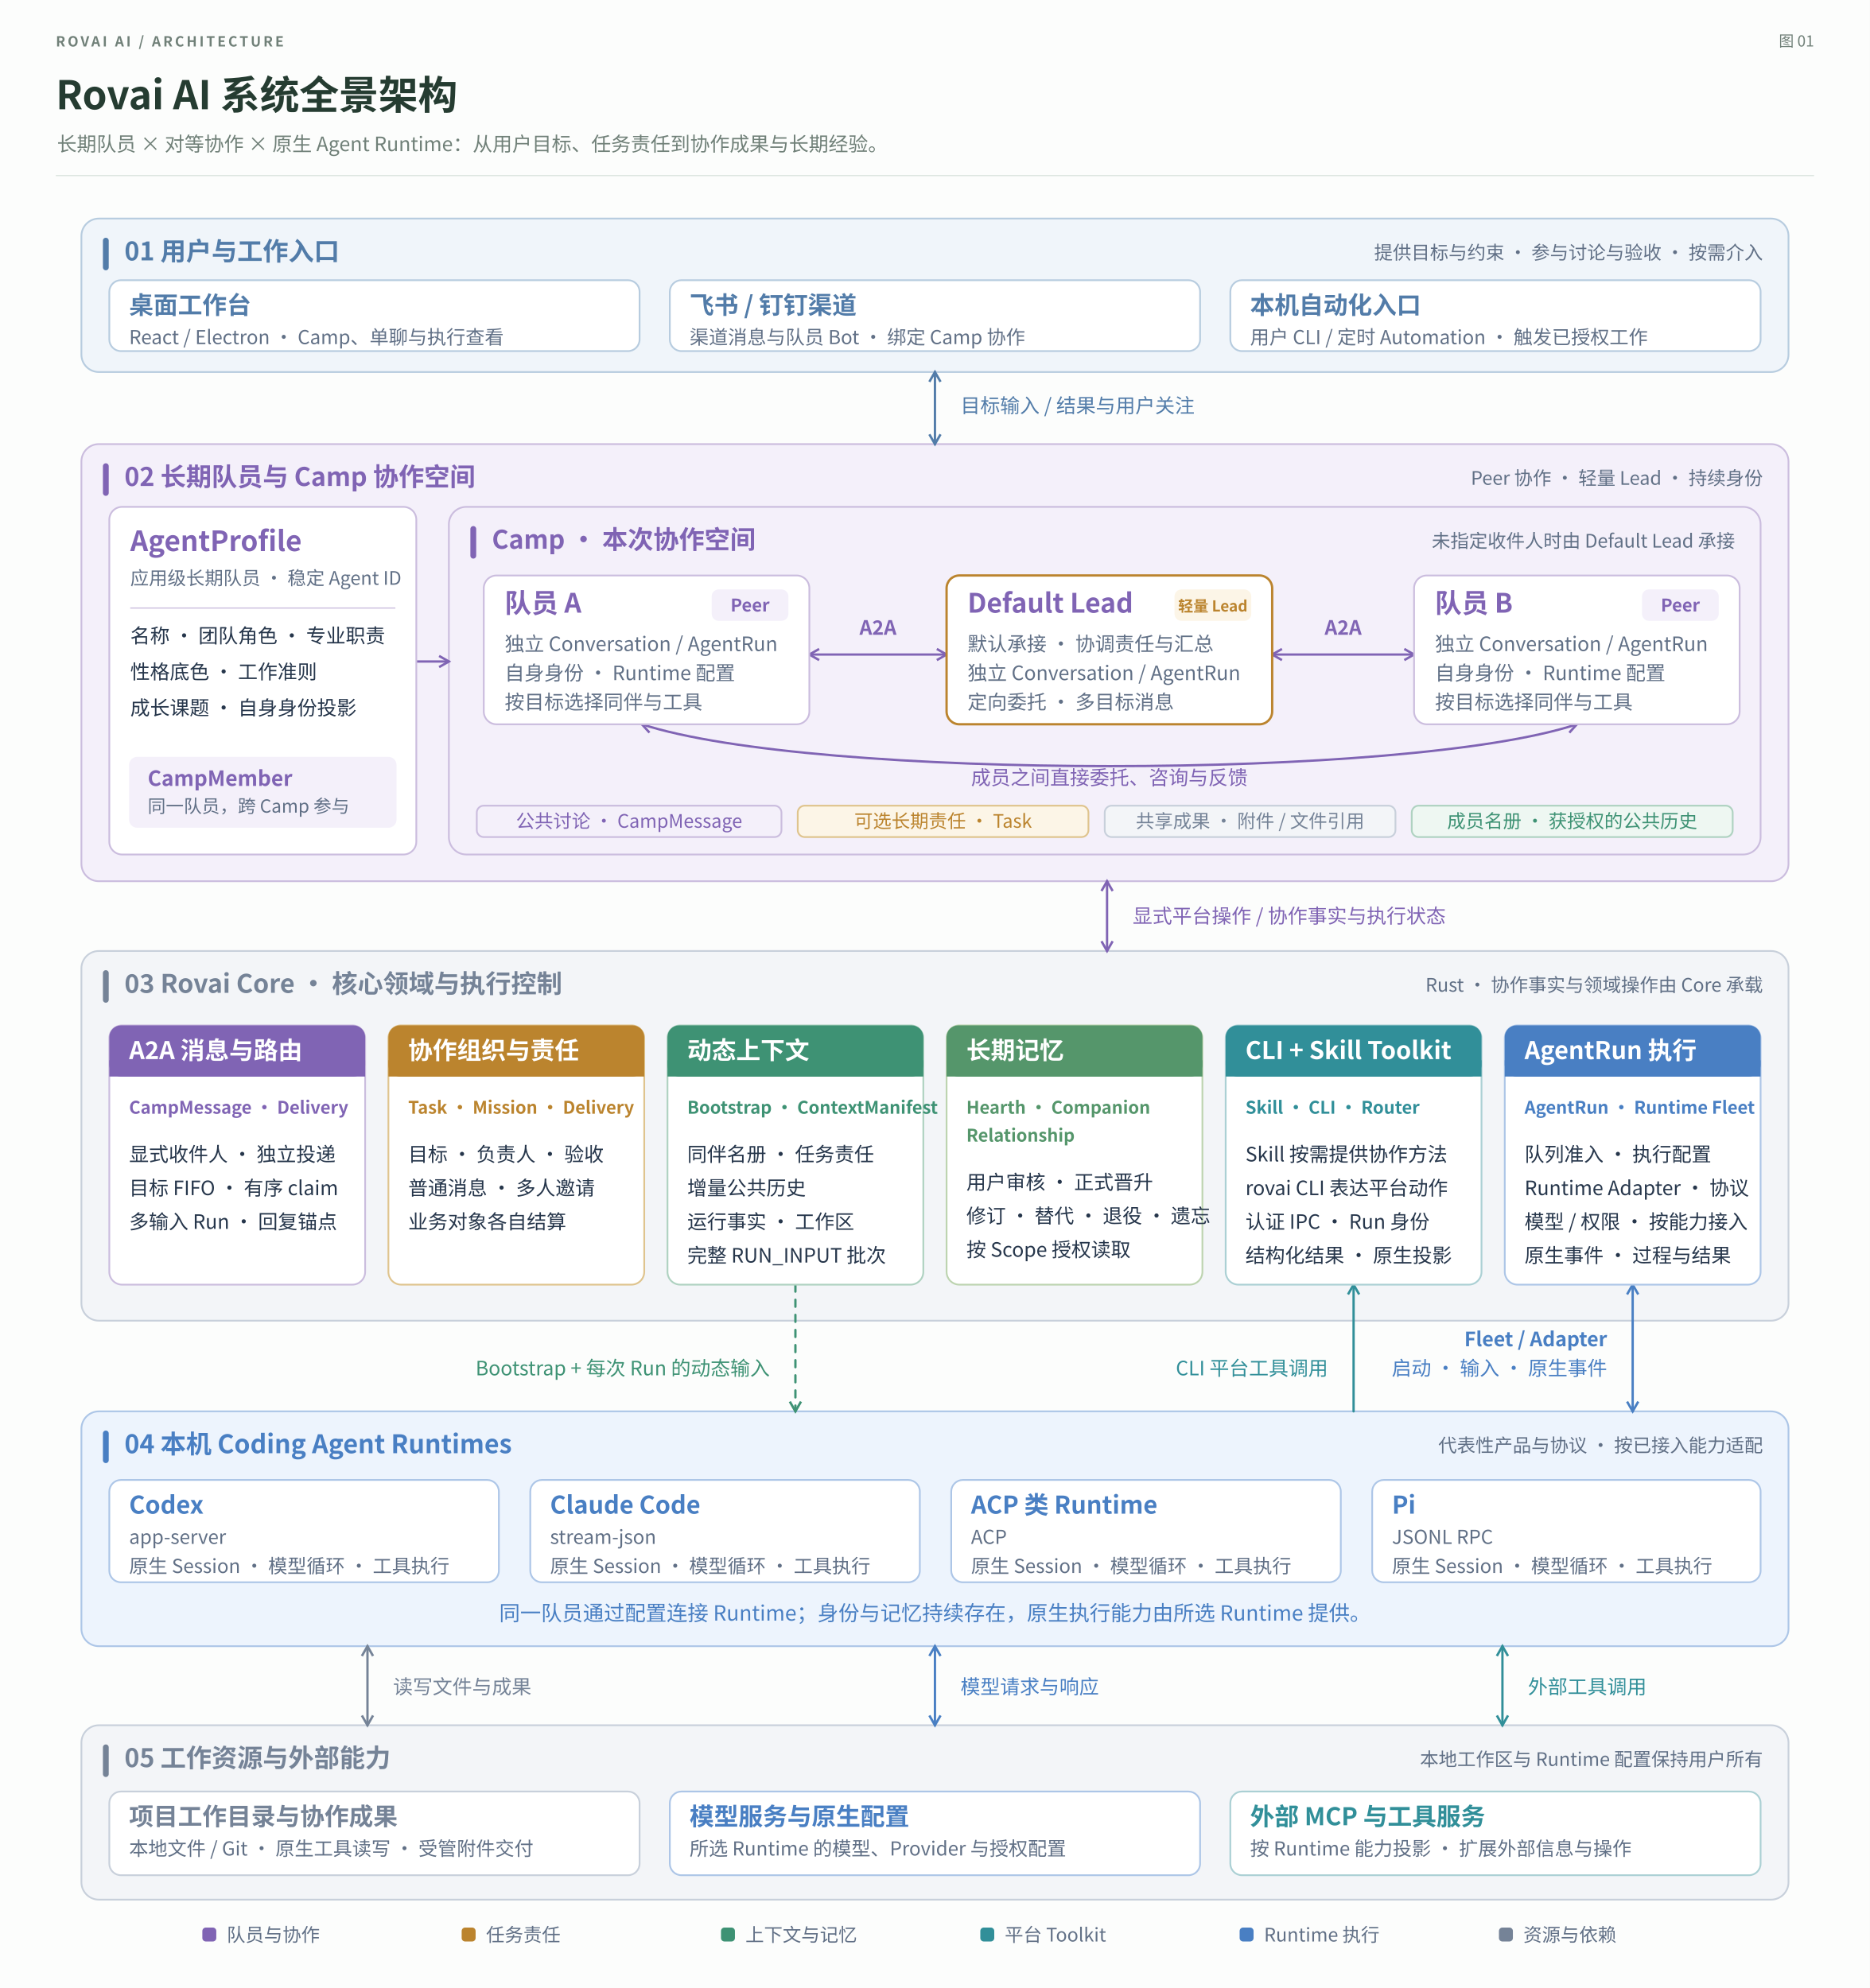
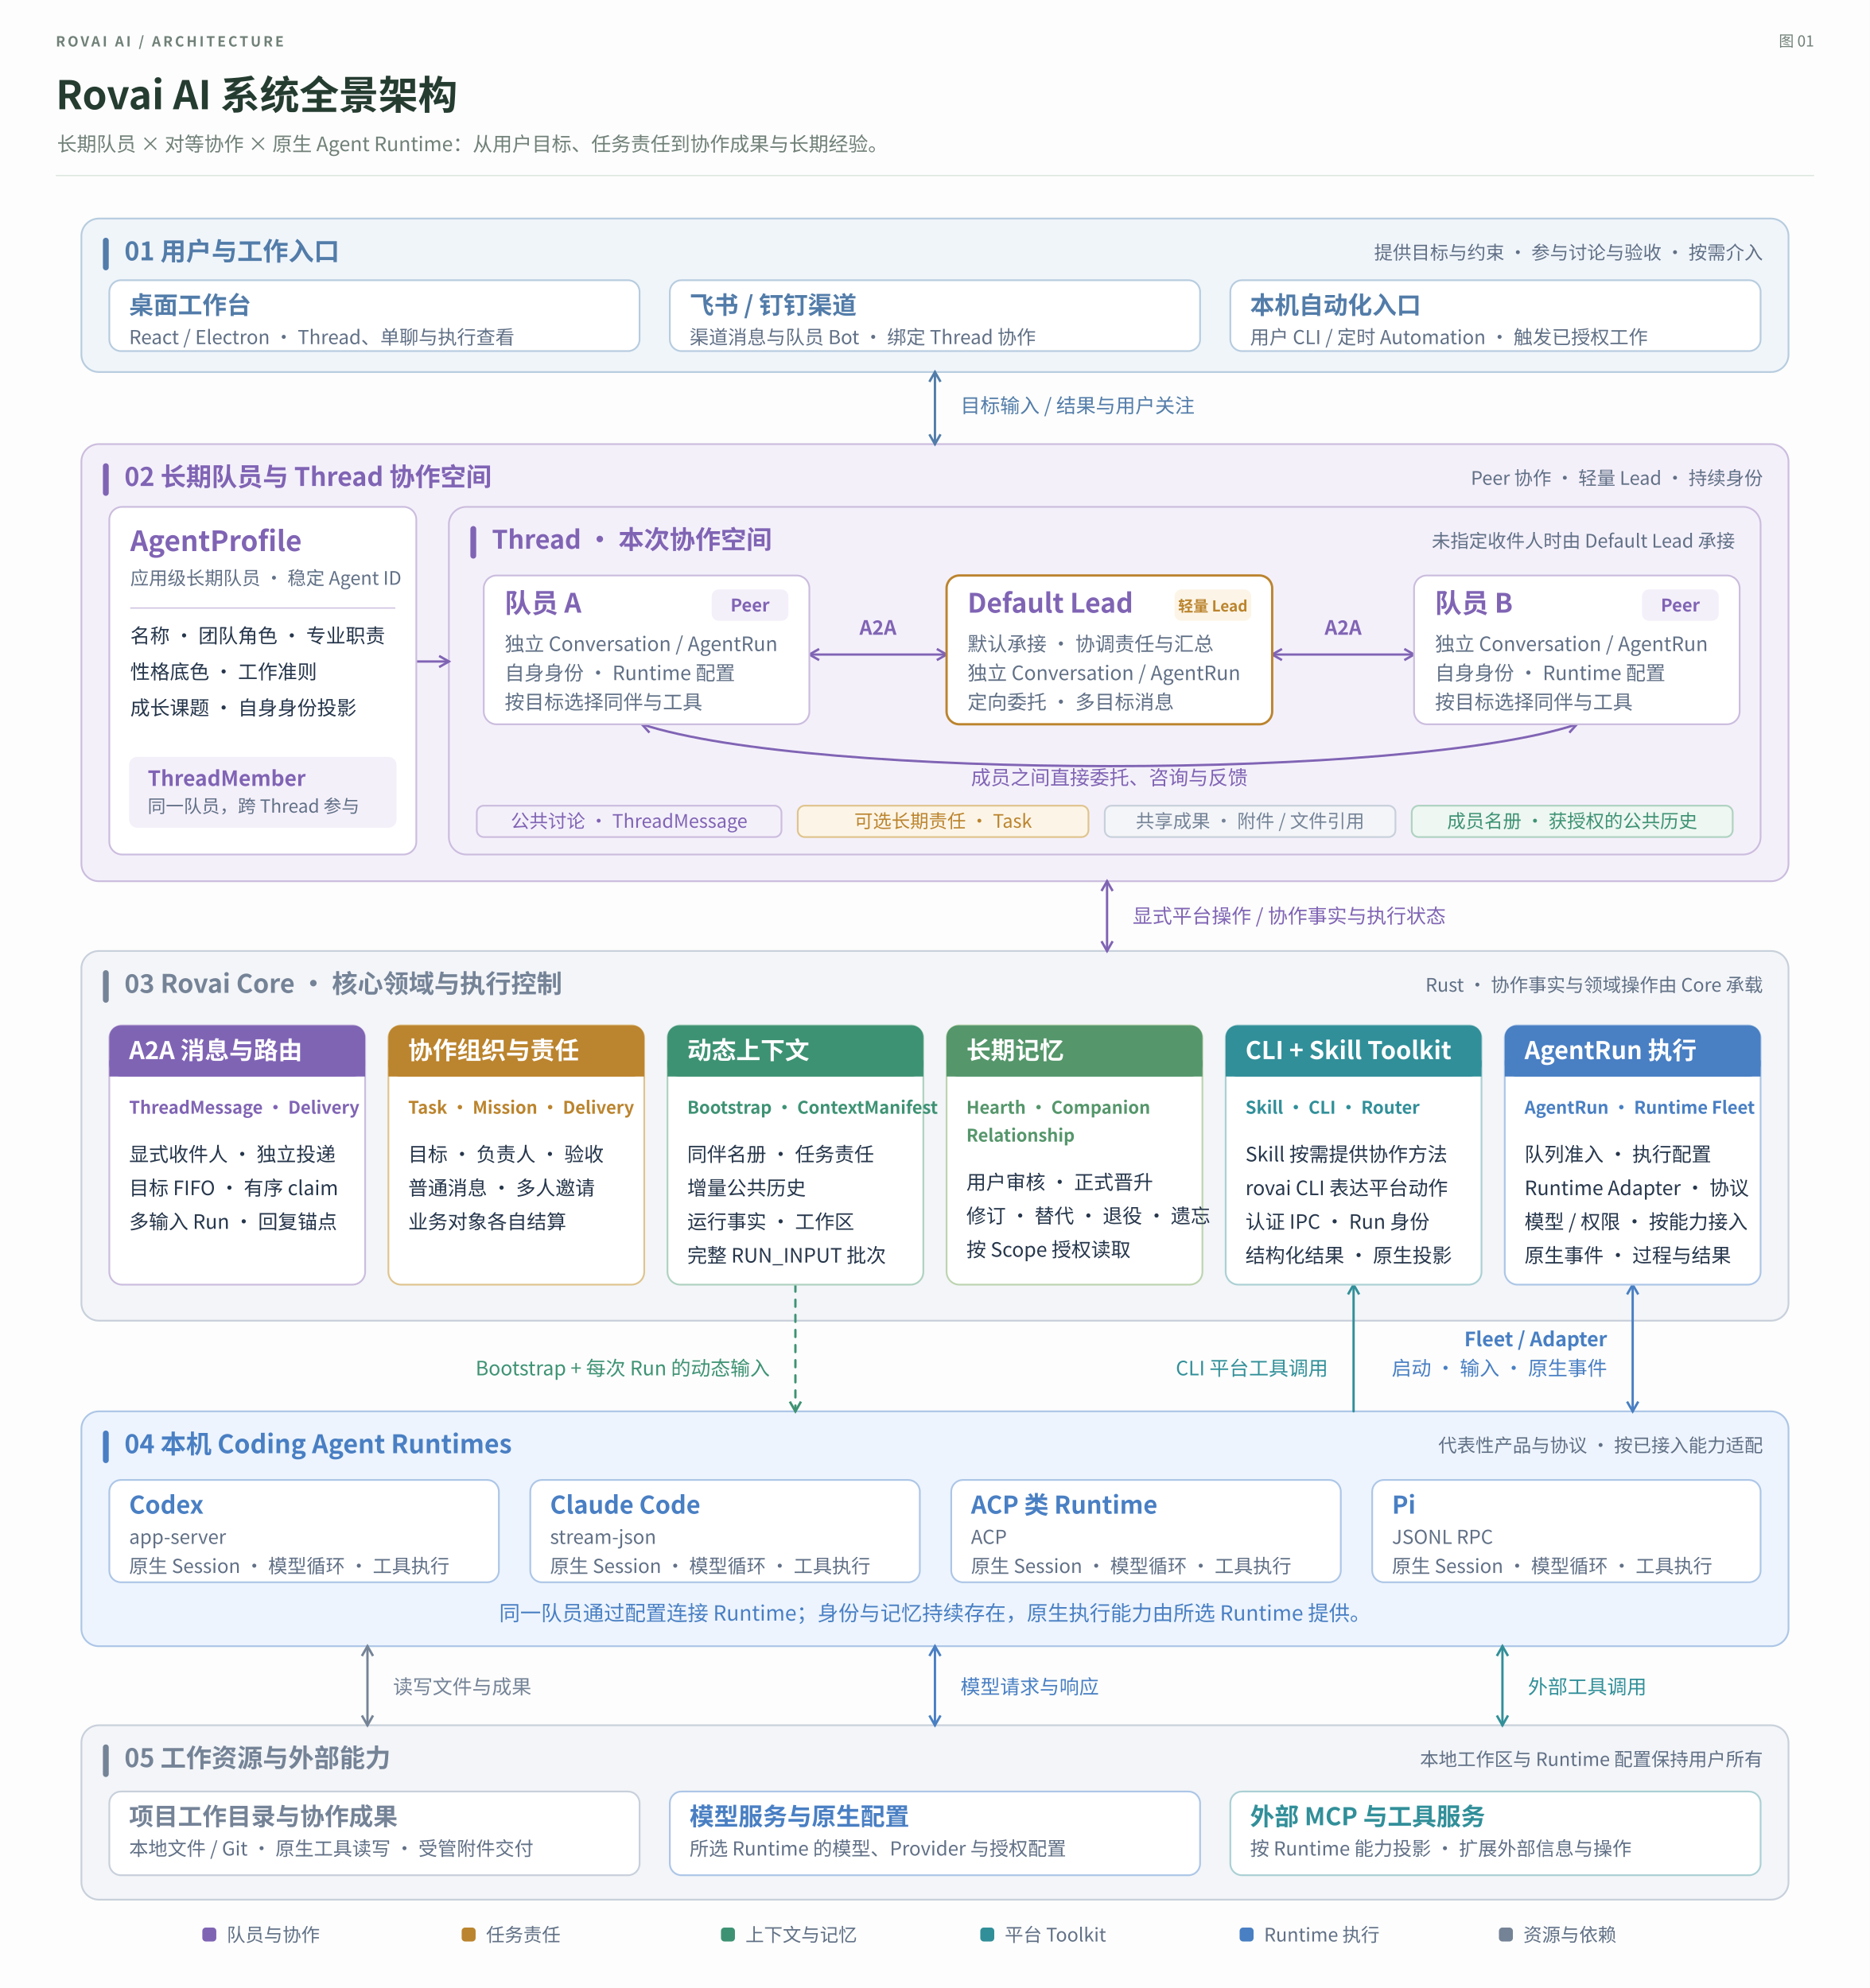
<svg xmlns="http://www.w3.org/2000/svg" width="1608" height="1710" viewBox="0 0 1608 1710" role="img" aria-labelledby="figure-title figure-description">
  <rect width="1608" height="1710" fill="#fcfdfc" />
  <g font-family="PingFang SC, Microsoft YaHei, Noto Sans CJK SC, sans-serif" fill="#253c31">
    <text x="48" y="40" fill="#708078" font-size="12" font-weight="600" letter-spacing="2">ROVAI AI / ARCHITECTURE</text>
    <text x="1560" y="40" fill="#708078" font-size="13" text-anchor="end">图 01</text>
    <text x="48" y="94" font-size="34" font-weight="600">Rovai AI 系统全景架构</text>
    <text x="49" y="130" fill="#708078" font-size="17">长期队员 × 对等协作 × 原生 Agent Runtime：从用户目标、任务责任到协作成果与长期经验。</text>
    <path d="M48 151 H1560" stroke="#dce5df" stroke-width="1" />
  </g>
  <svg viewBox="0 0 1504 1510" x="52" y="174" width="1504" height="1510">
    <defs>
      <marker id="overview-arrow-527ca9" viewBox="0 0 10 10" refX="8" refY="5" markerWidth="6" markerHeight="6" orient="auto-start-reverse">
        <path d="M1 1 L8 5 L1 9" fill="none" stroke="#527ca9" stroke-width="1.7" />
      </marker>
      <marker id="overview-arrow-8064b4" viewBox="0 0 10 10" refX="8" refY="5" markerWidth="6" markerHeight="6" orient="auto-start-reverse">
        <path d="M1 1 L8 5 L1 9" fill="none" stroke="#8064b4" stroke-width="1.7" />
      </marker>
      <marker id="overview-arrow-bb842e" viewBox="0 0 10 10" refX="8" refY="5" markerWidth="6" markerHeight="6" orient="auto-start-reverse">
        <path d="M1 1 L8 5 L1 9" fill="none" stroke="#bb842e" stroke-width="1.7" />
      </marker>
      <marker id="overview-arrow-3e9274" viewBox="0 0 10 10" refX="8" refY="5" markerWidth="6" markerHeight="6" orient="auto-start-reverse">
        <path d="M1 1 L8 5 L1 9" fill="none" stroke="#3e9274" stroke-width="1.7" />
      </marker>
      <marker id="overview-arrow-55966b" viewBox="0 0 10 10" refX="8" refY="5" markerWidth="6" markerHeight="6" orient="auto-start-reverse">
        <path d="M1 1 L8 5 L1 9" fill="none" stroke="#55966b" stroke-width="1.7" />
      </marker>
      <marker id="overview-arrow-318f99" viewBox="0 0 10 10" refX="8" refY="5" markerWidth="6" markerHeight="6" orient="auto-start-reverse">
        <path d="M1 1 L8 5 L1 9" fill="none" stroke="#318f99" stroke-width="1.7" />
      </marker>
      <marker id="overview-arrow-497fc3" viewBox="0 0 10 10" refX="8" refY="5" markerWidth="6" markerHeight="6" orient="auto-start-reverse">
        <path d="M1 1 L8 5 L1 9" fill="none" stroke="#497fc3" stroke-width="1.7" />
      </marker>
      <marker id="overview-arrow-758397" viewBox="0 0 10 10" refX="8" refY="5" markerWidth="6" markerHeight="6" orient="auto-start-reverse">
        <path d="M1 1 L8 5 L1 9" fill="none" stroke="#758397" stroke-width="1.7" />
      </marker>
    </defs>
    <g font-family="PingFang SC, Microsoft YaHei, Noto Sans CJK SC, sans-serif">
      <rect x="18" y="14" width="1468" height="132" rx="15" fill="#f0f5fa" stroke="#b7ccdf" stroke-width="1.5" />
      <path d="M39 33 V56" stroke="#527ca9" stroke-width="5" stroke-linecap="round" />
      <text x="55" y="50" font-size="22" font-weight="600" fill="#527ca9" text-anchor="start">01  用户与工作入口</text>
      <text x="1464" y="49" font-size="16" font-weight="400" fill="#617086" text-anchor="end">提供目标与约束 · 参与讨论与验收 · 按需介入</text>
      <rect x="18" y="208" width="1468" height="376" rx="15" fill="#f4f0fa" stroke="#cbbdde" stroke-width="1.5" />
      <path d="M39 227 V250" stroke="#8064b4" stroke-width="5" stroke-linecap="round" />
-       <text x="55" y="244" font-size="22" font-weight="600" fill="#8064b4" text-anchor="start">02  长期队员与 Camp 协作空间</text>
+       <text x="55" y="244" font-size="22" font-weight="600" fill="#8064b4" text-anchor="start">02  长期队员与 Thread 协作空间</text>
      <text x="1464" y="243" font-size="16" font-weight="400" fill="#617086" text-anchor="end">Peer 协作 · 轻量 Lead · 持续身份</text>
      <rect x="334" y="262" width="1128" height="299" rx="15" fill="#f4f0fa" stroke="#cbbdde" stroke-width="1.5" />
      <path d="M355 281 V304" stroke="#8064b4" stroke-width="5" stroke-linecap="round" />
-       <text x="371" y="298" font-size="22" font-weight="600" fill="#8064b4" text-anchor="start">Camp · 本次协作空间</text>
+       <text x="371" y="298" font-size="22" font-weight="600" fill="#8064b4" text-anchor="start">Thread · 本次协作空间</text>
      <text x="1440" y="297" font-size="16" font-weight="400" fill="#617086" text-anchor="end">未指定收件人时由 Default Lead 承接</text>
      <rect x="18" y="644" width="1468" height="318" rx="15" fill="#f3f5f8" stroke="#c8d0db" stroke-width="1.5" />
      <path d="M39 663 V686" stroke="#758397" stroke-width="5" stroke-linecap="round" />
      <text x="55" y="680" font-size="22" font-weight="600" fill="#758397" text-anchor="start">03  Rovai Core · 核心领域与执行控制</text>
      <text x="1464" y="679" font-size="16" font-weight="400" fill="#617086" text-anchor="end">Rust · 协作事实与领域操作由 Core 承载</text>
      <rect x="18" y="1040" width="1468" height="202" rx="15" fill="#edf4fd" stroke="#adc6e7" stroke-width="1.5" />
      <path d="M39 1059 V1082" stroke="#497fc3" stroke-width="5" stroke-linecap="round" />
      <text x="55" y="1076" font-size="22" font-weight="600" fill="#497fc3" text-anchor="start">04  本机 Coding Agent Runtimes</text>
      <text x="1464" y="1075" font-size="16" font-weight="400" fill="#617086" text-anchor="end">代表性产品与协议 · 按已接入能力适配</text>
      <rect x="18" y="1310" width="1468" height="150" rx="15" fill="#f3f5f8" stroke="#c8d0db" stroke-width="1.5" />
      <path d="M39 1329 V1352" stroke="#758397" stroke-width="5" stroke-linecap="round" />
      <text x="55" y="1346" font-size="22" font-weight="600" fill="#758397" text-anchor="start">05  工作资源与外部能力</text>
      <text x="1464" y="1345" font-size="16" font-weight="400" fill="#617086" text-anchor="end">本地工作区与 Runtime 配置保持用户所有</text>
      <path d="M752 146 V208" fill="none" stroke="#527ca9" stroke-width="2" stroke-linecap="round" stroke-linejoin="round" marker-end="url(#overview-arrow-527ca9)" marker-start="url(#overview-arrow-527ca9)" />
      <text x="774" y="181" font-size="17" font-weight="400" fill="#527ca9" text-anchor="start">目标输入 / 结果与用户关注</text>
      <path d="M306 395 H334" fill="none" stroke="#8064b4" stroke-width="2" stroke-linecap="round" stroke-linejoin="round" marker-end="url(#overview-arrow-8064b4)" />
      <path d="M644 389 H762" fill="none" stroke="#8064b4" stroke-width="2" stroke-linecap="round" stroke-linejoin="round" marker-end="url(#overview-arrow-8064b4)" marker-start="url(#overview-arrow-8064b4)" />
      <text x="703" y="372" font-size="17" font-weight="600" fill="#8064b4" text-anchor="middle">A2A</text>
      <path d="M1042 389 H1164" fill="none" stroke="#8064b4" stroke-width="2" stroke-linecap="round" stroke-linejoin="round" marker-end="url(#overview-arrow-8064b4)" marker-start="url(#overview-arrow-8064b4)" />
      <text x="1103" y="372" font-size="17" font-weight="600" fill="#8064b4" text-anchor="middle">A2A</text>
      <path d="M500 449 C647 497 1159 497 1304 449" fill="none" stroke="#8064b4" stroke-width="2" stroke-linecap="round" stroke-linejoin="round" marker-end="url(#overview-arrow-8064b4)" marker-start="url(#overview-arrow-8064b4)" />
      <text x="902" y="501" font-size="17" font-weight="400" fill="#8064b4" text-anchor="middle">成员之间直接委托、咨询与反馈</text>
      <path d="M900 584 V644" fill="none" stroke="#8064b4" stroke-width="2" stroke-linecap="round" stroke-linejoin="round" marker-end="url(#overview-arrow-8064b4)" marker-start="url(#overview-arrow-8064b4)" />
      <text x="922" y="620" font-size="17" font-weight="400" fill="#8064b4" text-anchor="start">显式平台操作 / 协作事实与执行状态</text>
      <path d="M632 931 V1040" fill="none" stroke="#3e9274" stroke-width="2" stroke-linecap="round" stroke-linejoin="round" stroke-dasharray="6 7" marker-end="url(#overview-arrow-3e9274)" />
      <text x="610" y="1009" font-size="17" font-weight="400" fill="#3e9274" text-anchor="end">Bootstrap + 每次 Run 的动态输入</text>
      <path d="M1112 1040 V931" fill="none" stroke="#318f99" stroke-width="2" stroke-linecap="round" stroke-linejoin="round" marker-end="url(#overview-arrow-318f99)" />
      <text x="1090" y="1009" font-size="17" font-weight="400" fill="#318f99" text-anchor="end">CLI 平台工具调用</text>
      <path d="M1352 931 V1040" fill="none" stroke="#497fc3" stroke-width="2" stroke-linecap="round" stroke-linejoin="round" marker-end="url(#overview-arrow-497fc3)" marker-start="url(#overview-arrow-497fc3)" />
      <text x="1330" y="984" font-size="17" font-weight="600" fill="#497fc3" text-anchor="end">Fleet / Adapter</text>
      <text x="1330" y="1009" font-size="17" font-weight="400" fill="#497fc3" text-anchor="end">启动 · 输入 · 原生事件</text>
      <path d="M264 1242 V1310" fill="none" stroke="#758397" stroke-width="2" stroke-linecap="round" stroke-linejoin="round" marker-end="url(#overview-arrow-758397)" marker-start="url(#overview-arrow-758397)" />
      <text x="286" y="1283" font-size="17" font-weight="400" fill="#758397" text-anchor="start">读写文件与成果</text>
      <path d="M752 1242 V1310" fill="none" stroke="#497fc3" stroke-width="2" stroke-linecap="round" stroke-linejoin="round" marker-end="url(#overview-arrow-497fc3)" marker-start="url(#overview-arrow-497fc3)" />
      <text x="774" y="1283" font-size="17" font-weight="400" fill="#497fc3" text-anchor="start">模型请求与响应</text>
      <path d="M1240 1242 V1310" fill="none" stroke="#318f99" stroke-width="2" stroke-linecap="round" stroke-linejoin="round" marker-end="url(#overview-arrow-318f99)" marker-start="url(#overview-arrow-318f99)" />
      <text x="1262" y="1283" font-size="17" font-weight="400" fill="#318f99" text-anchor="start">外部工具调用</text>
      <rect x="42" y="67" width="456" height="61" rx="10" fill="#ffffff" stroke="#b7ccdf" stroke-width="1.5" />
      <text x="59" y="96" font-size="21" font-weight="600" fill="#527ca9" text-anchor="start">桌面工作台</text>
-       <text x="59" y="122" font-size="16.5" font-weight="400" fill="#617086" text-anchor="start">React / Electron · Camp、单聊与执行查看</text>
+       <text x="59" y="122" font-size="16.5" font-weight="400" fill="#617086" text-anchor="start">React / Electron · Thread、单聊与执行查看</text>
      <rect x="524" y="67" width="456" height="61" rx="10" fill="#ffffff" stroke="#b7ccdf" stroke-width="1.5" />
      <text x="541" y="96" font-size="21" font-weight="600" fill="#527ca9" text-anchor="start">飞书 / 钉钉渠道</text>
-       <text x="541" y="122" font-size="16.5" font-weight="400" fill="#617086" text-anchor="start">渠道消息与队员 Bot · 绑定 Camp 协作</text>
+       <text x="541" y="122" font-size="16.5" font-weight="400" fill="#617086" text-anchor="start">渠道消息与队员 Bot · 绑定 Thread 协作</text>
      <rect x="1006" y="67" width="456" height="61" rx="10" fill="#ffffff" stroke="#b7ccdf" stroke-width="1.5" />
      <text x="1023" y="96" font-size="21" font-weight="600" fill="#527ca9" text-anchor="start">本机自动化入口</text>
      <text x="1023" y="122" font-size="16.5" font-weight="400" fill="#617086" text-anchor="start">用户 CLI / 定时 Automation · 触发已授权工作</text>
      <rect x="42" y="262" width="264" height="299" rx="11" fill="#ffffff" stroke="#cbbdde" stroke-width="1.5" />
      <text x="60" y="300" font-size="24" font-weight="600" fill="#8064b4" text-anchor="start">AgentProfile</text>
      <text x="60" y="329" font-size="16" font-weight="400" fill="#617086" text-anchor="start">应用级长期队员 · 稳定 Agent ID</text>
      <path d="M60 349 H288" stroke="#cbbdde" />
      <text x="60" y="379" font-size="17" font-weight="400" fill="#26364b" text-anchor="start">名称 · 团队角色 · 专业职责</text>
      <text x="60" y="410" font-size="17" font-weight="400" fill="#26364b" text-anchor="start">性格底色 · 工作准则</text>
      <text x="60" y="441" font-size="17" font-weight="400" fill="#26364b" text-anchor="start">成长课题 · 自身身份投影</text>
      <rect x="59" y="477" width="230" height="61" rx="7" fill="#f4f0fa" stroke="none" stroke-width="1.5" />
-       <text x="75" y="502" font-size="18" font-weight="600" fill="#8064b4" text-anchor="start">CampMember</text>
-       <text x="75" y="525" font-size="15.5" font-weight="400" fill="#617086" text-anchor="start">同一队员，跨 Camp 参与</text>
+       <text x="75" y="502" font-size="18" font-weight="600" fill="#8064b4" text-anchor="start">ThreadMember</text>
+       <text x="75" y="525" font-size="15.5" font-weight="400" fill="#617086" text-anchor="start">同一队员，跨 Thread 参与</text>
      <rect x="364" y="321" width="280" height="128" rx="11" fill="#ffffff" stroke="#cbbdde" stroke-width="1.5" />
      <text x="382" y="353" font-size="23" font-weight="600" fill="#8064b4" text-anchor="start">队员 A</text>
      <rect x="560" y="333" width="66" height="27" rx="6" fill="#f4f0fa" stroke="none" stroke-width="1.5" />
      <text x="593" y="352" font-size="15" font-weight="600" fill="#8064b4" text-anchor="middle">Peer</text>
      <text x="382" y="386" font-size="17" font-weight="400" fill="#617086" text-anchor="start">独立 Conversation / AgentRun</text>
      <text x="382" y="411" font-size="17" font-weight="400" fill="#617086" text-anchor="start">自身身份 · Runtime 配置</text>
      <text x="382" y="436" font-size="17" font-weight="400" fill="#617086" text-anchor="start">按目标选择同伴与工具</text>
      <rect x="762" y="321" width="280" height="128" rx="11" fill="#ffffff" stroke="#bb842e" stroke-width="2" />
      <text x="780" y="353" font-size="23" font-weight="600" fill="#8064b4" text-anchor="start">Default Lead</text>
      <rect x="958" y="333" width="66" height="27" rx="6" fill="#fcf5e7" stroke="none" stroke-width="1.5" />
      <text x="991" y="352" font-size="13" font-weight="600" fill="#bb842e" text-anchor="middle">轻量 Lead</text>
      <text x="780" y="386" font-size="17" font-weight="400" fill="#617086" text-anchor="start">默认承接 · 协调责任与汇总</text>
      <text x="780" y="411" font-size="17" font-weight="400" fill="#617086" text-anchor="start">独立 Conversation / AgentRun</text>
      <text x="780" y="436" font-size="17" font-weight="400" fill="#617086" text-anchor="start">定向委托 · 多目标消息</text>
      <rect x="1164" y="321" width="280" height="128" rx="11" fill="#ffffff" stroke="#cbbdde" stroke-width="1.5" />
      <text x="1182" y="353" font-size="23" font-weight="600" fill="#8064b4" text-anchor="start">队员 B</text>
      <rect x="1360" y="333" width="66" height="27" rx="6" fill="#f4f0fa" stroke="none" stroke-width="1.5" />
      <text x="1393" y="352" font-size="15" font-weight="600" fill="#8064b4" text-anchor="middle">Peer</text>
      <text x="1182" y="386" font-size="17" font-weight="400" fill="#617086" text-anchor="start">独立 Conversation / AgentRun</text>
      <text x="1182" y="411" font-size="17" font-weight="400" fill="#617086" text-anchor="start">自身身份 · Runtime 配置</text>
      <text x="1182" y="436" font-size="17" font-weight="400" fill="#617086" text-anchor="start">按目标选择同伴与工具</text>
      <rect x="358" y="519" width="262" height="27" rx="6" fill="#f4f0fa" stroke="#cbbdde" stroke-width="1.5" />
-       <text x="489" y="538" font-size="16" font-weight="400" fill="#8064b4" text-anchor="middle">公共讨论 · CampMessage</text>
+       <text x="489" y="538" font-size="16" font-weight="400" fill="#8064b4" text-anchor="middle">公共讨论 · ThreadMessage</text>
      <rect x="634" y="519" width="250" height="27" rx="6" fill="#fcf5e7" stroke="#dfc48e" stroke-width="1.5" />
      <text x="759" y="538" font-size="16" font-weight="400" fill="#bb842e" text-anchor="middle">可选长期责任 · Task</text>
      <rect x="898" y="519" width="250" height="27" rx="6" fill="#f3f5f8" stroke="#c8d0db" stroke-width="1.5" />
      <text x="1023" y="538" font-size="16" font-weight="400" fill="#758397" text-anchor="middle">共享成果 · 附件 / 文件引用</text>
      <rect x="1162" y="519" width="276" height="27" rx="6" fill="#eef7f2" stroke="#afd2c1" stroke-width="1.5" />
      <text x="1300" y="538" font-size="16" font-weight="400" fill="#3e9274" text-anchor="middle">成员名册 · 获授权的公共历史</text>
      <rect x="42" y="708" width="220" height="223" rx="11" fill="#ffffff" stroke="#cbbdde" stroke-width="1.5" />
      <rect x="42" y="708" width="220" height="44" rx="10" fill="#8064b4" stroke="none" stroke-width="1.5" />
      <rect x="42" y="738" width="220" height="14" fill="#8064b4" />
      <text x="59" y="737" font-size="21" font-weight="600" fill="#fff" text-anchor="start">A2A 消息与路由</text>
-       <text x="59" y="784" font-size="15" font-weight="600" fill="#8064b4" text-anchor="start">CampMessage · Delivery</text>
+       <text x="59" y="784" font-size="15" font-weight="600" fill="#8064b4" text-anchor="start">ThreadMessage · Delivery</text>
      <text x="59" y="825" font-size="17" font-weight="400" fill="#26364b" text-anchor="start">显式收件人 · 独立投递</text>
      <text x="59" y="854" font-size="17" font-weight="400" fill="#26364b" text-anchor="start">目标 FIFO · 有序 claim</text>
      <text x="59" y="883" font-size="17" font-weight="400" fill="#26364b" text-anchor="start">多输入 Run · 回复锚点</text>
      <rect x="282" y="708" width="220" height="223" rx="11" fill="#ffffff" stroke="#dfc48e" stroke-width="1.5" />
      <rect x="282" y="708" width="220" height="44" rx="10" fill="#bb842e" stroke="none" stroke-width="1.5" />
      <rect x="282" y="738" width="220" height="14" fill="#bb842e" />
      <text x="299" y="737" font-size="21" font-weight="600" fill="#fff" text-anchor="start">协作组织与责任</text>
      <text x="299" y="784" font-size="15" font-weight="600" fill="#bb842e" text-anchor="start">Task · Mission · Delivery</text>
      <text x="299" y="825" font-size="17" font-weight="400" fill="#26364b" text-anchor="start">目标 · 负责人 · 验收</text>
      <text x="299" y="854" font-size="17" font-weight="400" fill="#26364b" text-anchor="start">普通消息 · 多人邀请</text>
      <text x="299" y="883" font-size="17" font-weight="400" fill="#26364b" text-anchor="start">业务对象各自结算</text>
      <rect x="522" y="708" width="220" height="223" rx="11" fill="#ffffff" stroke="#afd2c1" stroke-width="1.5" />
      <rect x="522" y="708" width="220" height="44" rx="10" fill="#3e9274" stroke="none" stroke-width="1.5" />
      <rect x="522" y="738" width="220" height="14" fill="#3e9274" />
      <text x="539" y="737" font-size="21" font-weight="600" fill="#fff" text-anchor="start">动态上下文</text>
      <text x="539" y="784" font-size="15" font-weight="600" fill="#3e9274" text-anchor="start">Bootstrap · ContextManifest</text>
      <text x="539" y="825" font-size="17" font-weight="400" fill="#26364b" text-anchor="start">同伴名册 · 任务责任</text>
      <text x="539" y="854" font-size="17" font-weight="400" fill="#26364b" text-anchor="start">增量公共历史</text>
      <text x="539" y="883" font-size="17" font-weight="400" fill="#26364b" text-anchor="start">运行事实 · 工作区</text>
      <text x="539" y="912" font-size="17" font-weight="400" fill="#26364b" text-anchor="start">完整 RUN_INPUT 批次</text>
      <rect x="762" y="708" width="220" height="223" rx="11" fill="#ffffff" stroke="#bdd4b0" stroke-width="1.5" />
      <rect x="762" y="708" width="220" height="44" rx="10" fill="#55966b" stroke="none" stroke-width="1.5" />
      <rect x="762" y="738" width="220" height="14" fill="#55966b" />
      <text x="779" y="737" font-size="21" font-weight="600" fill="#fff" text-anchor="start">长期记忆</text>
      <text x="779" y="784" font-size="15" font-weight="600" fill="#55966b" text-anchor="start">Hearth · Companion</text>
      <text x="779" y="808" font-size="15" font-weight="600" fill="#55966b" text-anchor="start">Relationship</text>
      <text x="779" y="849" font-size="17" font-weight="400" fill="#26364b" text-anchor="start">用户审核 · 正式晋升</text>
      <text x="779" y="878" font-size="17" font-weight="400" fill="#26364b" text-anchor="start">修订 · 替代 · 退役 · 遗忘</text>
      <text x="779" y="907" font-size="17" font-weight="400" fill="#26364b" text-anchor="start">按 Scope 授权读取</text>
      <rect x="1002" y="708" width="220" height="223" rx="11" fill="#ffffff" stroke="#abd0d4" stroke-width="1.5" />
      <rect x="1002" y="708" width="220" height="44" rx="10" fill="#318f99" stroke="none" stroke-width="1.5" />
      <rect x="1002" y="738" width="220" height="14" fill="#318f99" />
      <text x="1019" y="737" font-size="21" font-weight="600" fill="#fff" text-anchor="start">CLI + Skill Toolkit</text>
      <text x="1019" y="784" font-size="15" font-weight="600" fill="#318f99" text-anchor="start">Skill · CLI · Router</text>
      <text x="1019" y="825" font-size="17" font-weight="400" fill="#26364b" text-anchor="start">Skill 按需提供协作方法</text>
      <text x="1019" y="854" font-size="17" font-weight="400" fill="#26364b" text-anchor="start">rovai CLI 表达平台动作</text>
      <text x="1019" y="883" font-size="17" font-weight="400" fill="#26364b" text-anchor="start">认证 IPC · Run 身份</text>
      <text x="1019" y="912" font-size="17" font-weight="400" fill="#26364b" text-anchor="start">结构化结果 · 原生投影</text>
      <rect x="1242" y="708" width="220" height="223" rx="11" fill="#ffffff" stroke="#adc6e7" stroke-width="1.5" />
      <rect x="1242" y="708" width="220" height="44" rx="10" fill="#497fc3" stroke="none" stroke-width="1.5" />
      <rect x="1242" y="738" width="220" height="14" fill="#497fc3" />
      <text x="1259" y="737" font-size="21" font-weight="600" fill="#fff" text-anchor="start">AgentRun 执行</text>
      <text x="1259" y="784" font-size="15" font-weight="600" fill="#497fc3" text-anchor="start">AgentRun · Runtime Fleet</text>
      <text x="1259" y="825" font-size="17" font-weight="400" fill="#26364b" text-anchor="start">队列准入 · 执行配置</text>
      <text x="1259" y="854" font-size="17" font-weight="400" fill="#26364b" text-anchor="start">Runtime Adapter · 协议</text>
      <text x="1259" y="883" font-size="17" font-weight="400" fill="#26364b" text-anchor="start">模型 / 权限 · 按能力接入</text>
      <text x="1259" y="912" font-size="17" font-weight="400" fill="#26364b" text-anchor="start">原生事件 · 过程与结果</text>
      <rect x="42" y="1099" width="335" height="88" rx="10" fill="#ffffff" stroke="#adc6e7" stroke-width="1.5" />
      <text x="59" y="1128" font-size="21" font-weight="600" fill="#497fc3" text-anchor="start">Codex</text>
      <text x="59" y="1154" font-size="16.5" font-weight="400" fill="#617086" text-anchor="start">app-server</text>
      <text x="59" y="1179" font-size="16.5" font-weight="400" fill="#617086" text-anchor="start">原生 Session · 模型循环 · 工具执行</text>
      <rect x="404" y="1099" width="335" height="88" rx="10" fill="#ffffff" stroke="#adc6e7" stroke-width="1.5" />
      <text x="421" y="1128" font-size="21" font-weight="600" fill="#497fc3" text-anchor="start">Claude Code</text>
      <text x="421" y="1154" font-size="16.5" font-weight="400" fill="#617086" text-anchor="start">stream-json</text>
      <text x="421" y="1179" font-size="16.5" font-weight="400" fill="#617086" text-anchor="start">原生 Session · 模型循环 · 工具执行</text>
      <rect x="766" y="1099" width="335" height="88" rx="10" fill="#ffffff" stroke="#adc6e7" stroke-width="1.5" />
      <text x="783" y="1128" font-size="21" font-weight="600" fill="#497fc3" text-anchor="start">ACP 类 Runtime</text>
      <text x="783" y="1154" font-size="16.5" font-weight="400" fill="#617086" text-anchor="start">ACP</text>
      <text x="783" y="1179" font-size="16.5" font-weight="400" fill="#617086" text-anchor="start">原生 Session · 模型循环 · 工具执行</text>
      <rect x="1128" y="1099" width="334" height="88" rx="10" fill="#ffffff" stroke="#adc6e7" stroke-width="1.5" />
      <text x="1145" y="1128" font-size="21" font-weight="600" fill="#497fc3" text-anchor="start">Pi</text>
      <text x="1145" y="1154" font-size="16.5" font-weight="400" fill="#617086" text-anchor="start">JSONL RPC</text>
      <text x="1145" y="1179" font-size="16.5" font-weight="400" fill="#617086" text-anchor="start">原生 Session · 模型循环 · 工具执行</text>
      <text x="752" y="1220" font-size="18" font-weight="400" fill="#497fc3" text-anchor="middle">同一队员通过配置连接 Runtime；身份与记忆持续存在，原生执行能力由所选 Runtime 提供。</text>
      <rect x="42" y="1367" width="456" height="72" rx="10" fill="#ffffff" stroke="#c8d0db" stroke-width="1.5" />
      <text x="59" y="1396" font-size="21" font-weight="600" fill="#758397" text-anchor="start">项目工作目录与协作成果</text>
      <text x="59" y="1422" font-size="16.5" font-weight="400" fill="#617086" text-anchor="start">本地文件 / Git · 原生工具读写 · 受管附件交付</text>
      <rect x="524" y="1367" width="456" height="72" rx="10" fill="#ffffff" stroke="#adc6e7" stroke-width="1.5" />
      <text x="541" y="1396" font-size="21" font-weight="600" fill="#497fc3" text-anchor="start">模型服务与原生配置</text>
      <text x="541" y="1422" font-size="16.5" font-weight="400" fill="#617086" text-anchor="start">所选 Runtime 的模型、Provider 与授权配置</text>
      <rect x="1006" y="1367" width="456" height="72" rx="10" fill="#ffffff" stroke="#abd0d4" stroke-width="1.5" />
      <text x="1023" y="1396" font-size="21" font-weight="600" fill="#318f99" text-anchor="start">外部 MCP 与工具服务</text>
      <text x="1023" y="1422" font-size="16.5" font-weight="400" fill="#617086" text-anchor="start">按 Runtime 能力投影 · 扩展外部信息与操作</text>
      <rect x="122" y="1484" width="12" height="12" rx="3" fill="#8064b4" stroke="none" stroke-width="1.5" />
      <text x="143" y="1496" font-size="16" font-weight="400" fill="#617086" text-anchor="start">队员与协作</text>
      <rect x="345" y="1484" width="12" height="12" rx="3" fill="#bb842e" stroke="none" stroke-width="1.5" />
      <text x="366" y="1496" font-size="16" font-weight="400" fill="#617086" text-anchor="start">任务责任</text>
      <rect x="568" y="1484" width="12" height="12" rx="3" fill="#3e9274" stroke="none" stroke-width="1.5" />
      <text x="589" y="1496" font-size="16" font-weight="400" fill="#617086" text-anchor="start">上下文与记忆</text>
      <rect x="791" y="1484" width="12" height="12" rx="3" fill="#318f99" stroke="none" stroke-width="1.5" />
      <text x="812" y="1496" font-size="16" font-weight="400" fill="#617086" text-anchor="start">平台 Toolkit</text>
      <rect x="1014" y="1484" width="12" height="12" rx="3" fill="#497fc3" stroke="none" stroke-width="1.5" />
      <text x="1035" y="1496" font-size="16" font-weight="400" fill="#617086" text-anchor="start">Runtime 执行</text>
      <rect x="1237" y="1484" width="12" height="12" rx="3" fill="#758397" stroke="none" stroke-width="1.5" />
      <text x="1258" y="1496" font-size="16" font-weight="400" fill="#617086" text-anchor="start">资源与依赖</text>
    </g>
  </svg>
</svg>
